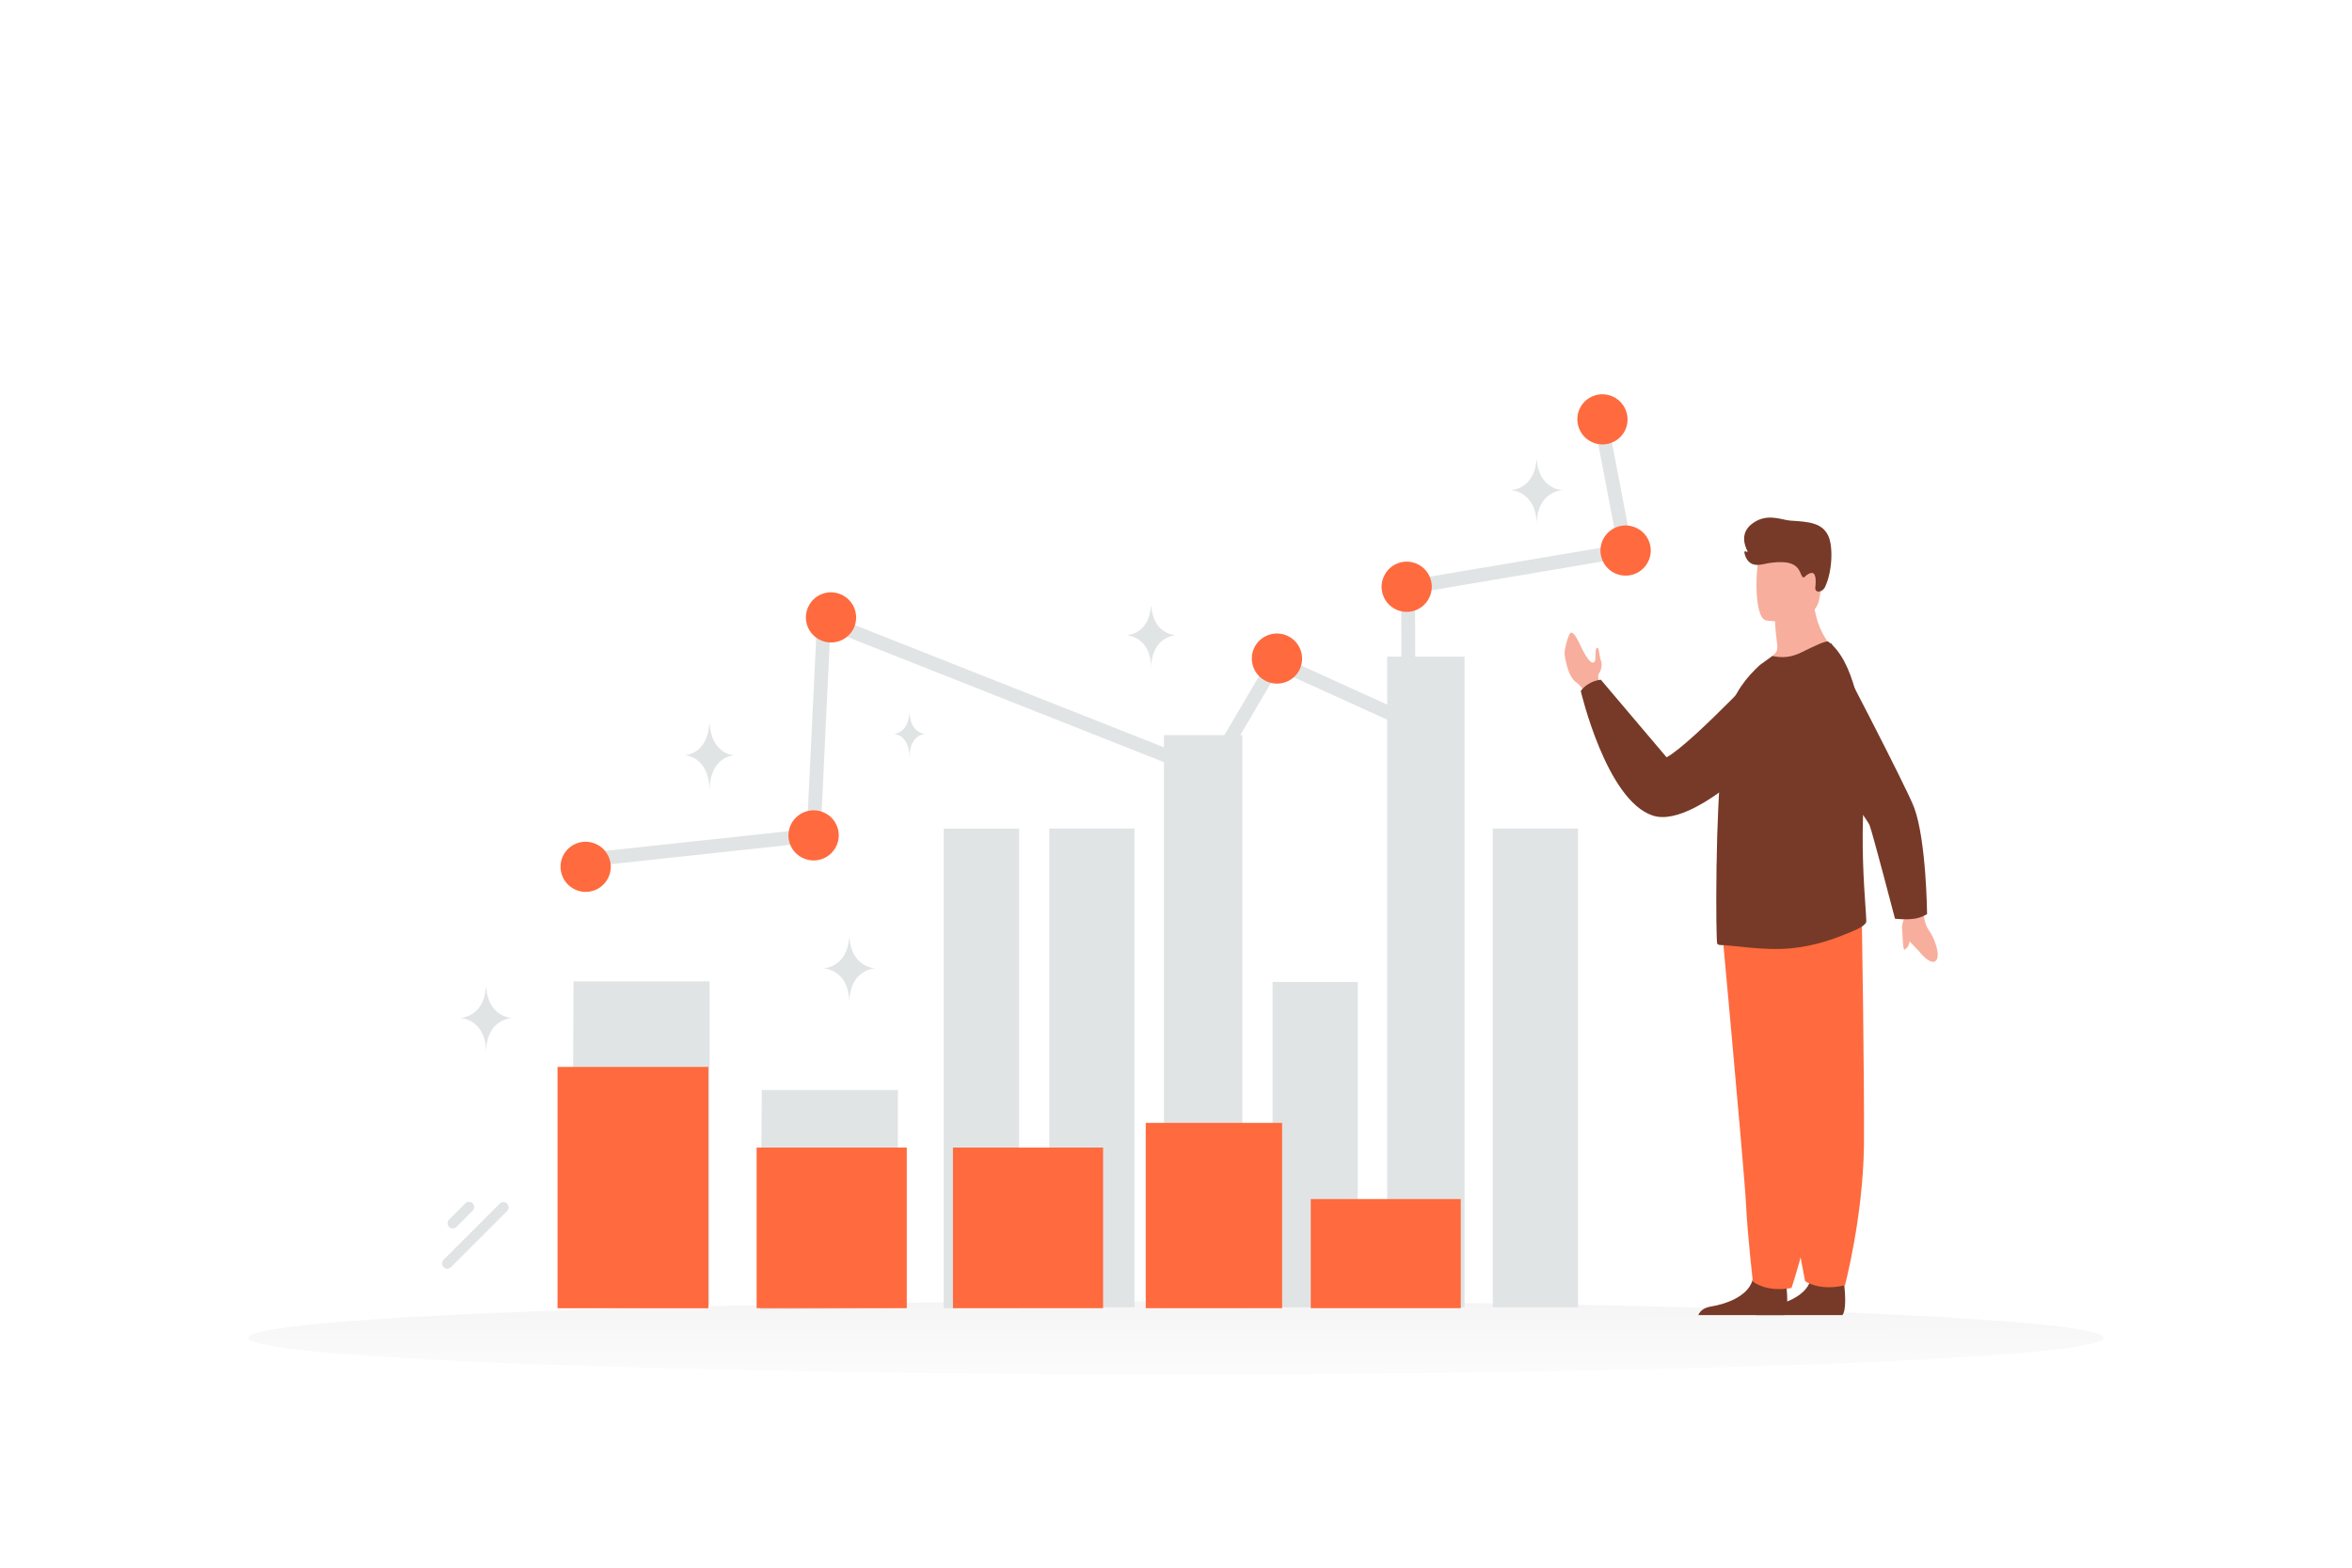
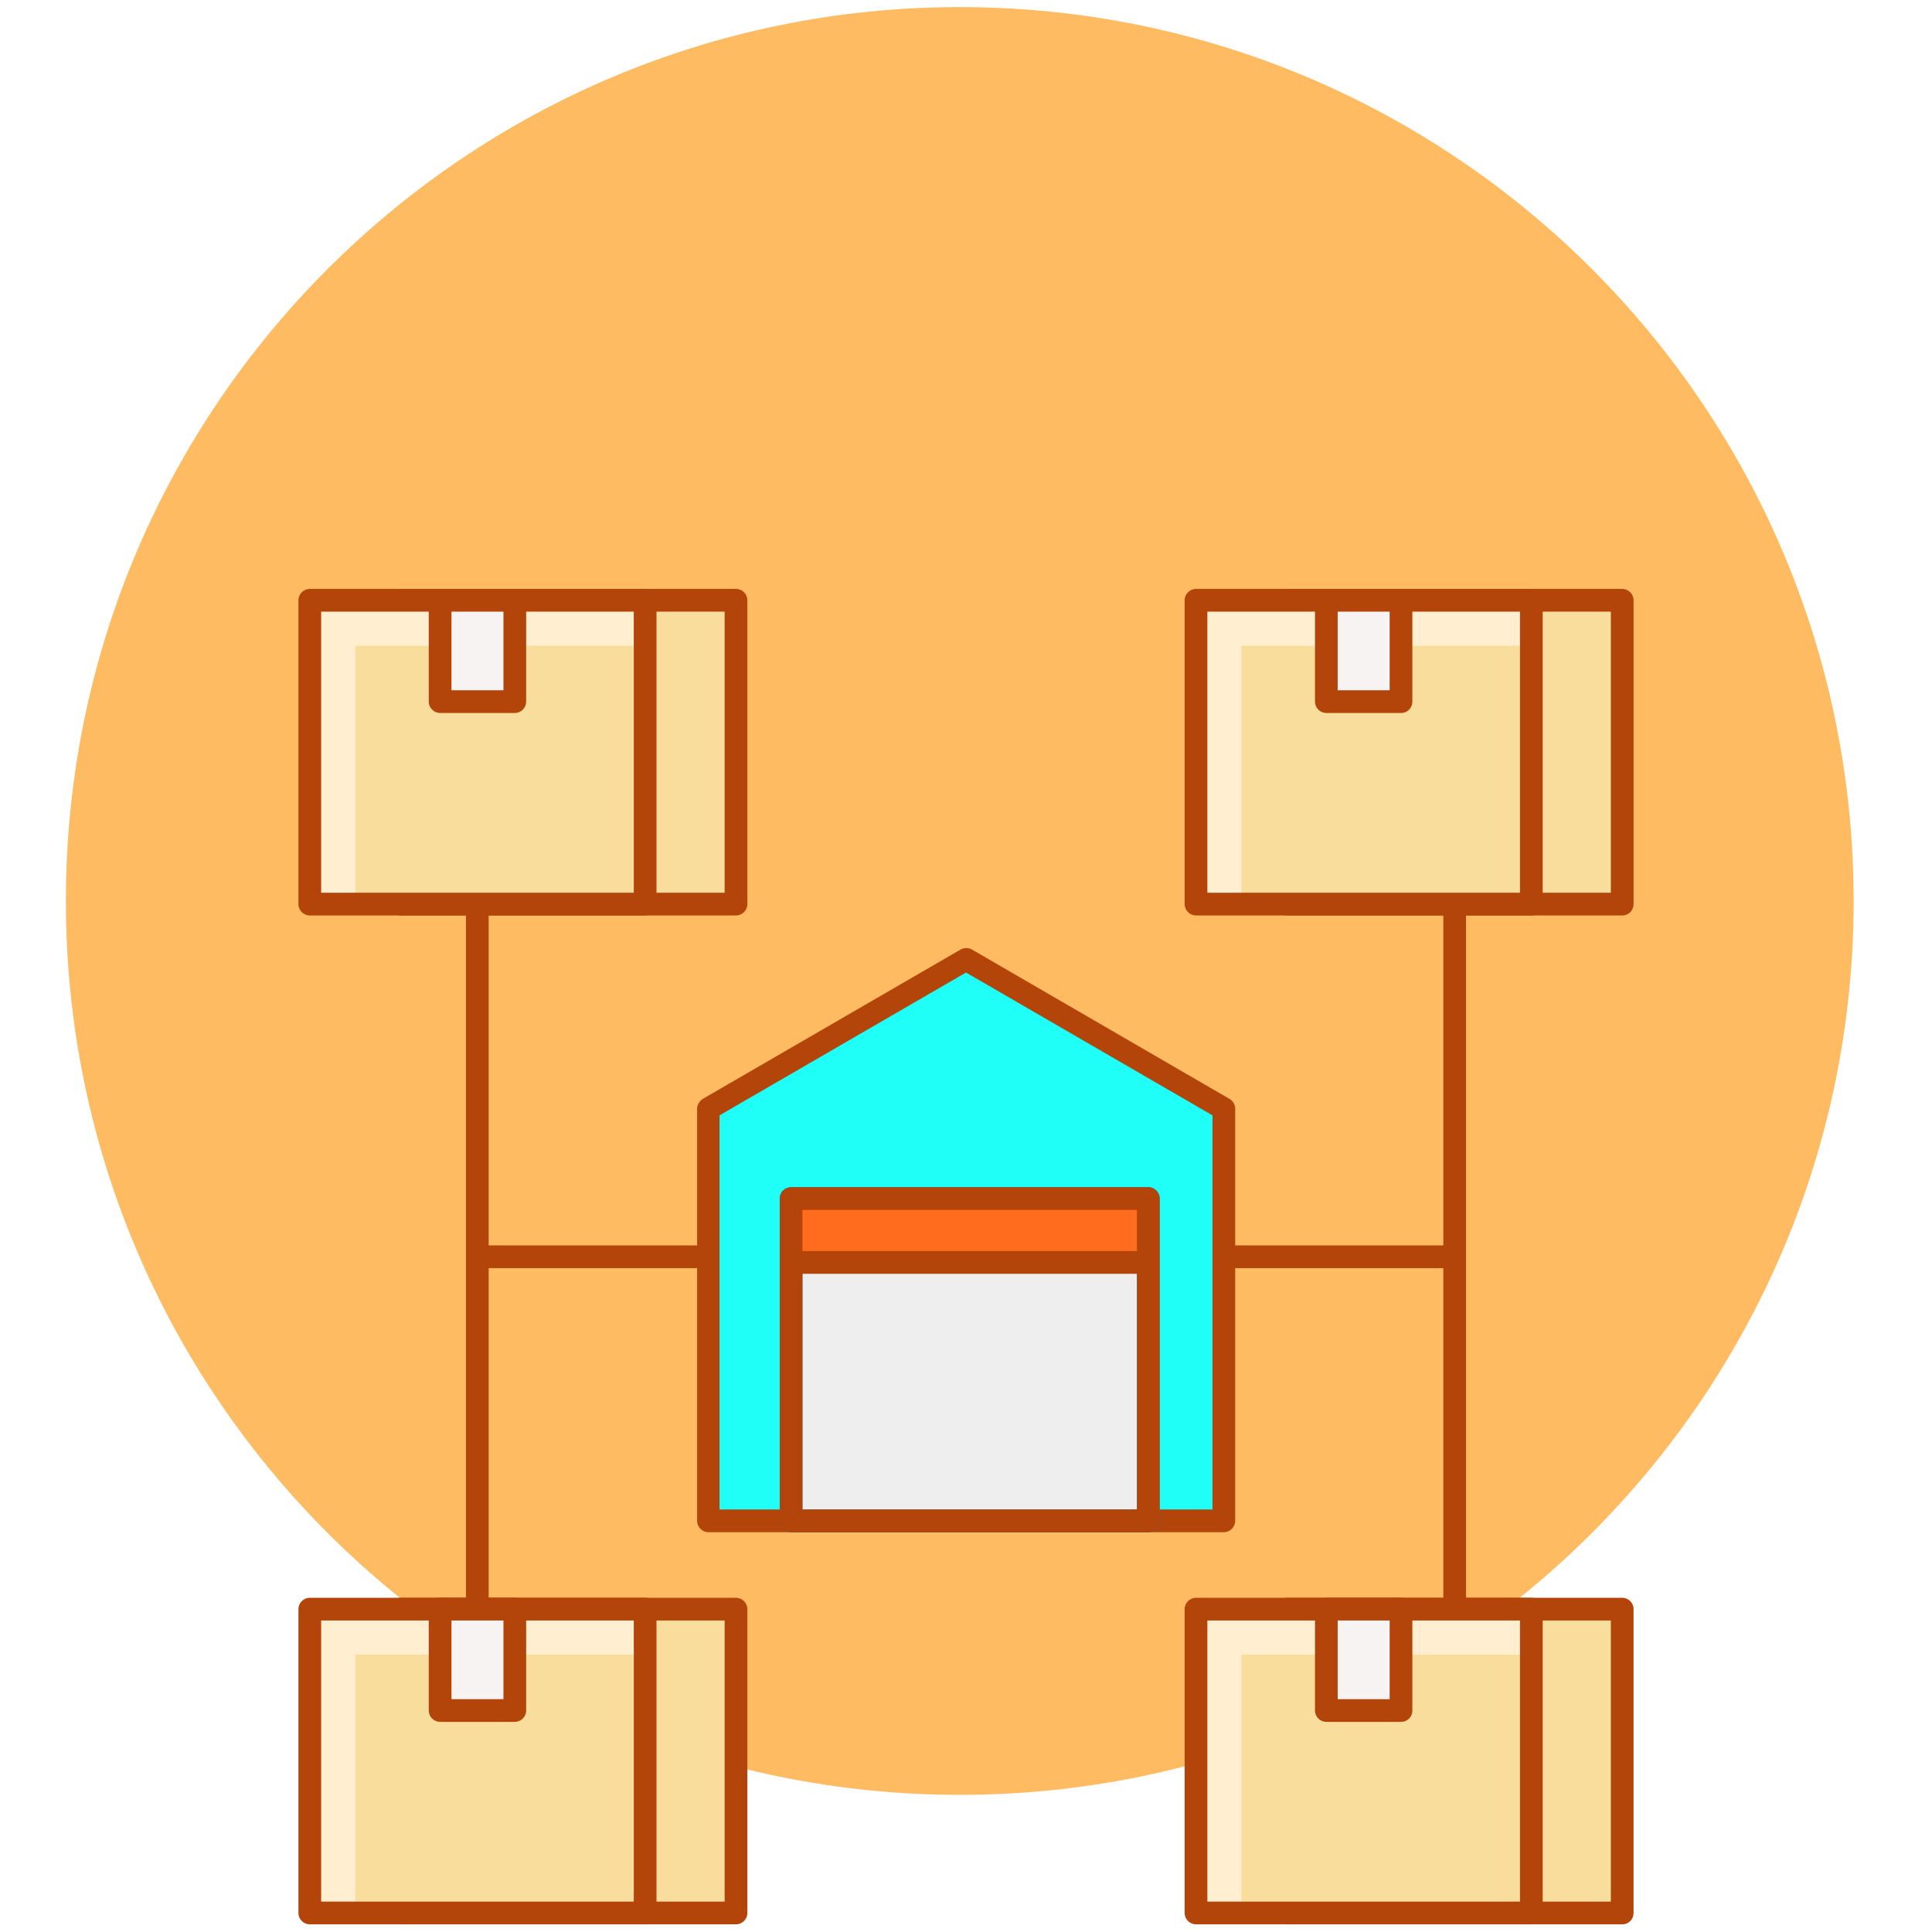
- <svg xmlns="http://www.w3.org/2000/svg" width="900" height="600" viewBox="0 0 900 600" fill="none">
-   <path fill="transparent" d="M0 0h900v600H0z" />
-   <path d="M450 526c196.061 0 355-6.268 355-14s-158.939-14-355-14-355 6.268-355 14 158.939 14 355 14z" fill="url(#a)" />
-   <path d="m625.151 212.857-83.703 14.155.235 53.373-52.508-23.842-25.031 42.605-2.07-.847-144.351-57.088-3.858 80.883-89.773 9.687-.564-5.267 85.255-9.17 4.046-83.751 149.104 58.969 25.124-42.792 49.309 22.43-.235-49.658 82.809-13.966-8.987-47.072 5.176-.987 10.022 52.338z" fill="#E1E4E5" />
-   <path d="M321.957 227.576c4.846 2.21 6.964 7.9 4.799 12.696-2.211 4.844-7.904 6.96-12.75 4.75-4.847-2.21-6.964-7.9-4.752-12.697a9.554 9.554 0 0 1 12.703-4.749zm-6.634 83.422c4.846 2.21 6.964 7.9 4.752 12.696-2.211 4.844-7.904 6.96-12.75 4.75-4.847-2.21-6.964-7.9-4.753-12.697 2.212-4.796 7.905-6.96 12.751-4.749zm153.291-27.369c4.846 2.21 6.963 7.9 4.752 12.697-2.212 4.843-7.905 6.959-12.704 4.749-4.846-2.21-6.963-7.9-4.752-12.697 2.164-4.843 7.858-6.959 12.704-4.749zm23.995-40.301c4.847 2.21 6.964 7.9 4.8 12.697a9.609 9.609 0 0 1-12.751 4.749c-4.846-2.21-6.964-7.9-4.799-12.696 2.211-4.797 7.904-6.96 12.75-4.75zm49.639-27.508A9.599 9.599 0 0 1 547 228.564c-2.212 4.843-7.905 6.959-12.704 4.749-4.846-2.21-6.963-7.9-4.752-12.697a9.56 9.56 0 0 1 12.704-4.796zm83.797-13.827c4.846 2.21 6.963 7.9 4.752 12.696a9.608 9.608 0 0 1-12.751 4.75 9.599 9.599 0 0 1-4.752-12.744c2.211-4.796 7.904-6.912 12.751-4.702zm-8.893-50.222c4.799 2.211 6.964 7.901 4.799 12.697-2.211 4.844-7.904 6.96-12.75 4.75a9.598 9.598 0 0 1-4.752-12.744c2.164-4.75 7.857-6.913 12.703-4.703zm-389.06 171.264c4.799 2.163 6.963 7.9 4.752 12.696-2.212 4.844-7.905 6.96-12.704 4.75-4.846-2.21-6.963-7.9-4.799-12.697 2.211-4.843 7.904-6.959 12.751-4.749z" fill="#ff6a3e" />
-   <path d="M363.108 498.7V319.143h24.861V498.7h-24.861zm40.405-.355V319.089h28.606v179.256h-28.606zm43.869.354V283.354h26.016v215.345h-26.016zm41.56-.355V377.823h28.606v120.521h-28.606zm43.869 0V253.301h25.595v245.043h-25.595zm40.406.001V319.089h28.606v179.256h-28.606zm-231.629-79.188v79.537l-48.682.521.583-80.058h48.099zm-72.047-41.568V497.49l-48.668.774.592-120.675h48.076z" fill="#E1E4E5" stroke="#E1E4E5" stroke-width="4" />
-   <path d="M422.095 439.212h-57.449v61.461h57.449v-61.461zm-75.114 0h-57.449v61.461h57.449v-61.461zm-75.92-30.868h-57.722v92.355h57.722v-92.355zm219.54 21.416h-52.179v70.914h52.179V429.76zm68.364 29.155h-57.401v41.758h57.401v-41.758z" fill="#ff6a3e" />
-   <path d="M598.7 250.421c.52 4.014 1.911 8.854 4.162 10.497 2.553 1.866 3.342 3.846 3.342 3.846l2.595-.8 3.102-.956s.005-.316-.014-.844a22.896 22.896 0 0 0-.167-2.078s-.591-1.271.238-2.508c.828-1.232 1.209-3.349.626-4.827-.581-1.474-.701-4.813-1.25-4.839-1.331-.075-.42 4.682-1.154 5.353-.661.612-1.226.219-1.327.136l-.02-.017c-3.221-2.407-5.604-11.913-7.795-11.209-.817.262-2.562 6.536-2.338 8.246zm130.957 98.786s-2.75 4.759-1.518 7.504c1.228 2.747 5.491 6.408 6.591 7.844 1.095 1.434 4.814 5.223 6.313 2.785 1.497-2.432-1.147-8.901-2.981-11.339-1.832-2.443-2.005-6.635-2.005-6.635l-6.4-.159z" fill="#F8AE9D" />
-   <path d="M727.897 355.919s.21 5.243.459 6.643c.251 1.404.498.974 1.457.032.958-.941.947-3.685 1.307-3.866.359-.181-3.223-2.809-3.223-2.809z" fill="#F8AE9D" />
-   <path d="M679.791 249.847s-32.08 34.579-42.067 39.997l-25.161-29.7s-4.723.332-7.68 4.314c0 0 9.762 41.889 27.573 47.69 17.811 5.802 54.123-34.984 54.123-34.984l-6.788-27.317zm-29.91 253.472h32.942c1.583-1.866 1-8.754.762-11.006-.05-.455-.083-.716-.083-.716s-11.249-8.686-12.794-2.035a7.718 7.718 0 0 1-.166.615c-1.945 6.221-10.679 9.048-15.718 9.837-3.282.51-4.494 2.155-4.943 3.305z" fill="#773A28" />
-   <path d="M672.059 503.319h32.943c1.582-1.866.999-8.754.762-11.006-.05-.455-.083-.716-.083-.716s-11.249-8.686-12.794-2.035a7.32 7.32 0 0 1-.167.615c-1.945 6.221-10.678 9.048-15.717 9.837-3.282.51-4.494 2.155-4.944 3.305z" fill="#773A28" />
-   <path d="M658.879 355.201s1.575 17.046 3.427 37.533c2.515 27.832 5.542 62.021 5.842 68.497.518 11.246 2.592 29.235 2.592 29.235s4.924 4.274 14.78 2.472c0 0 8.784-25.681 11.292-52.854l.116-1.342c2.335-27.66 5.961-85.907 5.961-85.907l-44.01 2.366z" fill="#ff6a3e" />
-   <path d="M667.813 356.367s2.971 16.877 6.498 37.163c4.794 27.559 10.617 61.415 11.442 67.845 1.43 11.165 4.984 28.95 4.984 28.95s5.356 3.965 15.245 1.589c0 0 6.884-26.083 7.258-53.282l.009-1.343c.159-27.673-.821-85.872-.821-85.872l-44.615 4.95z" fill="#ff6a3e" />
-   <path d="M672.916 256.074c11.32 3.574 30-6.503 30-6.503s-9.528-7.404-8.984-23.693l-8.752 7.055-5.946 4.79s.024 2.826.674 7.776c.173 1.301.486 3.335-.489 4.378-3.791 4.045-6.503 6.197-6.503 6.197z" fill="#F8AE9D" />
-   <path d="M675.773 237.457s18.7 3.108 20.456-8.568c1.756-11.676 5.35-19.139-6.514-21.616-11.864-2.477-14.863 1.627-16.395 5.382-1.533 3.754-2.364 23.693 2.453 24.802z" fill="#F8AE9D" />
-   <path d="M657.113 361.242c.341.282.737.454 1.191.454 4.253-.058 16.65 2.305 27.139 1.227 8.842-.85 16.673-3.469 25.076-7.235 1.118-.502 3.685-1.874 3.63-3.12-.039-1.368-.173-3.347-.345-5.844-.596-8.678-1.63-23.599-.619-40.817.18-3.206.278-6.385.29-9.517.086-23.336-4.539-43.859-13.84-50.804-.796-.568-5.671 1.815-10.151 4.021-4.139 2.043-7.385 2.258-11.296 1.466l-4.802 3.465c-4.762 4.421-9.979 10.434-12.248 19.558-1.928 7.769-3.061 21.773-3.684 36.287-.282 6.577-.51 13.212-.569 19.503v.223c-.054.624-.054 1.306-.054 1.929-.228 16.164 0 28.976.282 29.204z" fill="#773A28" />
-   <path d="M732.46 351.63c-3.55.482-7.337-.015-7.337-.015s-8.559-32.791-9.731-35.807c-1.173-3.016-28.766-39.529-28.766-39.529l14.118-30.156s28.931 55.345 31.748 63.05c4.655 12.73 4.911 40.686 4.911 40.686s-2.154 1.395-4.943 1.771zm-34.128-126.924c-1.017 2.105-3.97 2.416-3.698.094.309-2.641.306-6.098-1.842-5.456-2.148.643-2.258 2.364-3.14 1.36-.882-1.003-.897-5.236-7.294-5.534-6.397-.294-8.995 1.932-11.966.623-1.781-.783-2.552-2.71-2.884-4.13-.094-.403.199-.965.468-.651.254.297.893.278.711-.067-1.127-2.138-2.812-6.804 1.481-10.281 5.746-4.652 11.602-1.607 14.926-1.407 7.325.443 12.056.882 14.447 5.695 1.982 3.993 1.642 13.857-1.209 19.754z" fill="#773A28" />
-   <path d="M440.429 232h.138c.818 10.975 9.433 11.143 9.433 11.143s-9.5.176-9.5 12.857c0-12.681-9.5-12.857-9.5-12.857s8.612-.168 9.429-11.143zm-92.474 41h.087c.517 7.774 5.958 7.893 5.958 7.893s-6 .125-6 9.107c0-8.982-6-9.107-6-9.107s5.439-.119 5.955-7.893zm-23.03 86h.146c.86 11.432 9.929 11.608 9.929 11.608s-10 .183-10 13.392c0-13.209-10-13.392-10-13.392s9.065-.176 9.925-11.608zm-139 19h.146c.86 11.432 9.929 11.608 9.929 11.608s-10 .183-10 13.392c0-13.209-10-13.392-10-13.392s9.065-.176 9.925-11.608zm85.504-101h.138c.818 11.889 9.433 12.072 9.433 12.072s-9.5.19-9.5 13.928c0-13.738-9.5-13.928-9.5-13.928s8.612-.183 9.429-12.072zm316.496-101h.146c.86 11.432 9.929 11.608 9.929 11.608s-10 .183-10 13.392c0-13.209-10-13.392-10-13.392s9.065-.176 9.925-11.608z" fill="#E1E4E5" />
-   <rect x="195.494" y="462.069" width="34.425" height="4.011" rx="2.005" transform="rotate(135 195.494 462.069)" fill="#E1E4E5" />
-   <rect x="182.295" y="461.975" width="12.782" height="4.011" rx="2.005" transform="rotate(135 182.295 461.975)" fill="#E1E4E5" />
-   <defs>
-     <linearGradient id="a" x1="465.139" y1="541.698" x2="465.105" y2="467.531" gradientUnits="userSpaceOnUse">
-       <stop stop-color="#fff" />
-       <stop offset="1" stop-color="#EEE" />
-     </linearGradient>
-   </defs>
+ <svg xmlns="http://www.w3.org/2000/svg" version="1.1" id="레이어_1" x="0px" y="0px" viewBox="0 0 680.4 680.4" style="enable-background:new 0 0 680.4 680.4;" xml:space="preserve">
+   <style type="text/css">
+ 	.st0{fill:#FFBB61;}
+ 	.st1{fill:#CC6E2E;}
+ 	.st2{fill:#B3450B;}
+ 	.st3{fill:#FF6C1E;}
+ 	.st4{fill:#52B8D9;}
+ 	.st5{fill:#1FFFF7;stroke:#000000;stroke-width:0.866;stroke-miterlimit:10;}
+ 	.st6{fill:#88FFF6;}
+ 	.st7{fill:#F9DD9D;}
+ 	.st8{fill:#F8F3F3;}
+ 	.st9{fill:#63312D;}
+ 	.st10{fill:#FFD5B0;}
+ 	.st11{fill:#82D9FF;}
+ 	.st12{fill:#F9A287;}
+ 	.st13{fill:#B3450B;stroke:#000000;stroke-width:0.866;stroke-miterlimit:10;}
+ 	.st14{fill:#FF7E38;stroke:#000000;stroke-width:0.866;stroke-miterlimit:10;}
+ 	.st15{fill:#FF6C1E;stroke:#000000;stroke-width:0.866;stroke-miterlimit:10;}
+ 	.st16{fill:#00B3AC;stroke:#000000;stroke-width:0.866;stroke-miterlimit:10;}
+ 	.st17{fill:#CAF4FF;}
+ 	.st18{fill:#FFEECF;}
+ 	.st19{fill:#EEEEEE;}
+ 	.st20{fill:#EFC36A;}
+ 	.st21{fill:#AF5B48;}
+ 	.st22{fill:#FFC8BB;}
+ 	.st23{fill:#0277BD;}
+ 	.st24{fill:#84DBFF;}
+ 	.st25{fill:#DB785A;}
+ 	.st26{fill:#D1D1D1;}
+ </style>
+   <circle class="st0" cx="338" cy="317.3" r="314.8" />
+   <path class="st5" d="M431,535.6H249.5V390.5l90.8-52.6l90.8,52.6V535.6z" />
+   <path class="st2" d="M431,539.6H249.5c-2.2,0-4-1.8-4-4V390.5c0-1.4,0.8-2.7,2-3.5l90.8-52.6c1.2-0.7,2.8-0.7,4,0L433,387  c1.2,0.7,2,2,2,3.5v145.1C435,537.8,433.2,539.6,431,539.6z M253.5,531.6H427V392.8l-86.8-50.3l-86.8,50.3V531.6z" />
+   <path class="st19" d="M278.6,422.1h125.8v113.5H278.6V422.1z" />
+   <path class="st23" d="M404.4,539.6H278.6c-2.2,0-4-1.8-4-4V422.1c0-2.2,1.8-4,4-4h125.8c2.2,0,4,1.8,4,4v113.5  C408.4,537.8,406.6,539.6,404.4,539.6z M282.6,531.6h117.8V426.1H282.6V531.6z" />
+   <path class="st3" d="M278.6,422.1h125.8v22.5H278.6V422.1z" />
+   <path class="st2" d="M404.4,539.6H278.6c-2.2,0-4-1.8-4-4V422.1c0-2.2,1.8-4,4-4h125.8c2.2,0,4,1.8,4,4v113.5  C408.4,537.8,406.6,539.6,404.4,539.6z M282.6,531.6h117.8V426.1H282.6V531.6z" />
+   <path class="st2" d="M278.6,440.6h125.8v8H278.6V440.6z" />
+   <path class="st7" d="M141.1,211.4h118.1v107H141.1V211.4z" />
+   <path class="st2" d="M259.2,322.4H141.1c-2.2,0-4-1.8-4-4v-107c0-2.2,1.8-4,4-4h118.1c2.2,0,4,1.8,4,4v107  C263.2,320.6,261.4,322.4,259.2,322.4z M145.1,314.4h110.1v-99H145.1V314.4z" />
+   <path class="st7" d="M109.1,211.4h118.1v107H109.1V211.4z" />
+   <path class="st18" d="M125.1,227.4h102.1v-16H109.1v107h16V227.4z" />
+   <path class="st2" d="M227.2,322.4H109.1c-2.2,0-4-1.8-4-4v-107c0-2.2,1.8-4,4-4h118.1c2.2,0,4,1.8,4,4v107  C231.2,320.6,229.4,322.4,227.2,322.4z M113.1,314.4h110.1v-99H113.1V314.4z" />
+   <path class="st8" d="M155,211.4h26.3v35.7H155V211.4z" />
+   <path class="st2" d="M181.3,251.1H155c-2.2,0-4-1.8-4-4v-35.7c0-2.2,1.8-4,4-4h26.3c2.2,0,4,1.8,4,4v35.7  C185.3,249.3,183.5,251.1,181.3,251.1z M159,243.1h18.3v-27.7H159V243.1z" />
+   <path class="st7" d="M141.1,566.7h118.1v107H141.1V566.7z" />
+   <path class="st2" d="M259.2,677.7H141.1c-2.2,0-4-1.8-4-4v-107c0-2.2,1.8-4,4-4h118.1c2.2,0,4,1.8,4,4v107  C263.2,675.9,261.4,677.7,259.2,677.7z M145.1,669.7h110.1v-99H145.1V669.7z" />
+   <path class="st7" d="M109.1,566.7h118.1v107H109.1V566.7z" />
+   <path class="st18" d="M125.1,582.7h102.1v-16H109.1v107h16V582.7z" />
+   <path class="st2" d="M227.2,677.7H109.1c-2.2,0-4-1.8-4-4v-107c0-2.2,1.8-4,4-4h118.1c2.2,0,4,1.8,4,4v107  C231.2,675.9,229.4,677.7,227.2,677.7z M113.1,669.7h110.1v-99H113.1V669.7z" />
+   <path class="st8" d="M155,566.7h26.3v35.7H155V566.7z" />
+   <path class="st2" d="M181.3,606.4H155c-2.2,0-4-1.8-4-4v-35.7c0-2.2,1.8-4,4-4h26.3c2.2,0,4,1.8,4,4v35.7  C185.3,604.6,183.5,606.4,181.3,606.4z M159,598.4h18.3v-27.7H159V598.4z" />
+   <path class="st7" d="M453.2,211.4h118.1v107H453.2V211.4z" />
+   <path class="st2" d="M571.3,322.4H453.2c-2.2,0-4-1.8-4-4v-107c0-2.2,1.8-4,4-4h118.1c2.2,0,4,1.8,4,4v107  C575.3,320.6,573.6,322.4,571.3,322.4z M457.2,314.4h110.1v-99H457.2V314.4z" />
+   <path class="st7" d="M421.2,211.4h118.1v107H421.2V211.4z" />
+   <path class="st18" d="M437.2,227.4h102.1v-16H421.2v107h16V227.4z" />
+   <path class="st2" d="M539.3,322.4H421.2c-2.2,0-4-1.8-4-4v-107c0-2.2,1.8-4,4-4h118.1c2.2,0,4,1.8,4,4v107  C543.3,320.6,541.6,322.4,539.3,322.4z M425.2,314.4h110.1v-99H425.2V314.4z" />
+   <path class="st8" d="M467.1,211.4h26.3v35.7h-26.3V211.4z" />
+   <path class="st2" d="M493.4,251.1h-26.3c-2.2,0-4-1.8-4-4v-35.7c0-2.2,1.8-4,4-4h26.3c2.2,0,4,1.8,4,4v35.7  C497.4,249.3,495.7,251.1,493.4,251.1z M471.1,243.1h18.3v-27.7h-18.3V243.1z" />
+   <path class="st7" d="M453.2,566.7h118.1v107H453.2V566.7z" />
+   <path class="st2" d="M571.3,677.7H453.2c-2.2,0-4-1.8-4-4v-107c0-2.2,1.8-4,4-4h118.1c2.2,0,4,1.8,4,4v107  C575.3,675.9,573.6,677.7,571.3,677.7z M457.2,669.7h110.1v-99H457.2V669.7z" />
+   <path class="st7" d="M421.2,566.7h118.1v107H421.2V566.7z" />
+   <path class="st18" d="M437.2,582.7h102.1v-16H421.2v107h16V582.7z" />
+   <path class="st2" d="M539.3,677.7H421.2c-2.2,0-4-1.8-4-4v-107c0-2.2,1.8-4,4-4h118.1c2.2,0,4,1.8,4,4v107  C543.3,675.9,541.6,677.7,539.3,677.7z M425.2,669.7h110.1v-99H425.2V669.7z" />
+   <path class="st8" d="M467.1,566.7h26.3v35.7h-26.3V566.7z" />
+   <g>
+     <path class="st2" d="M493.4,606.4h-26.3c-2.2,0-4-1.8-4-4v-35.7c0-2.2,1.8-4,4-4h26.3c2.2,0,4,1.8,4,4v35.7   C497.4,604.6,495.7,606.4,493.4,606.4z M471.1,598.4h18.3v-27.7h-18.3V598.4z" />
+     <path class="st2" d="M164.1,318.4h8v248.3h-8V318.4z" />
+     <path class="st2" d="M508.3,318.4h8v248.3h-8V318.4z" />
+     <path class="st2" d="M168.1,438.6h81.3v8h-81.3V438.6z" />
+     <path class="st2" d="M431,438.6h81.4v8H431V438.6z" />
+   </g>
</svg>
